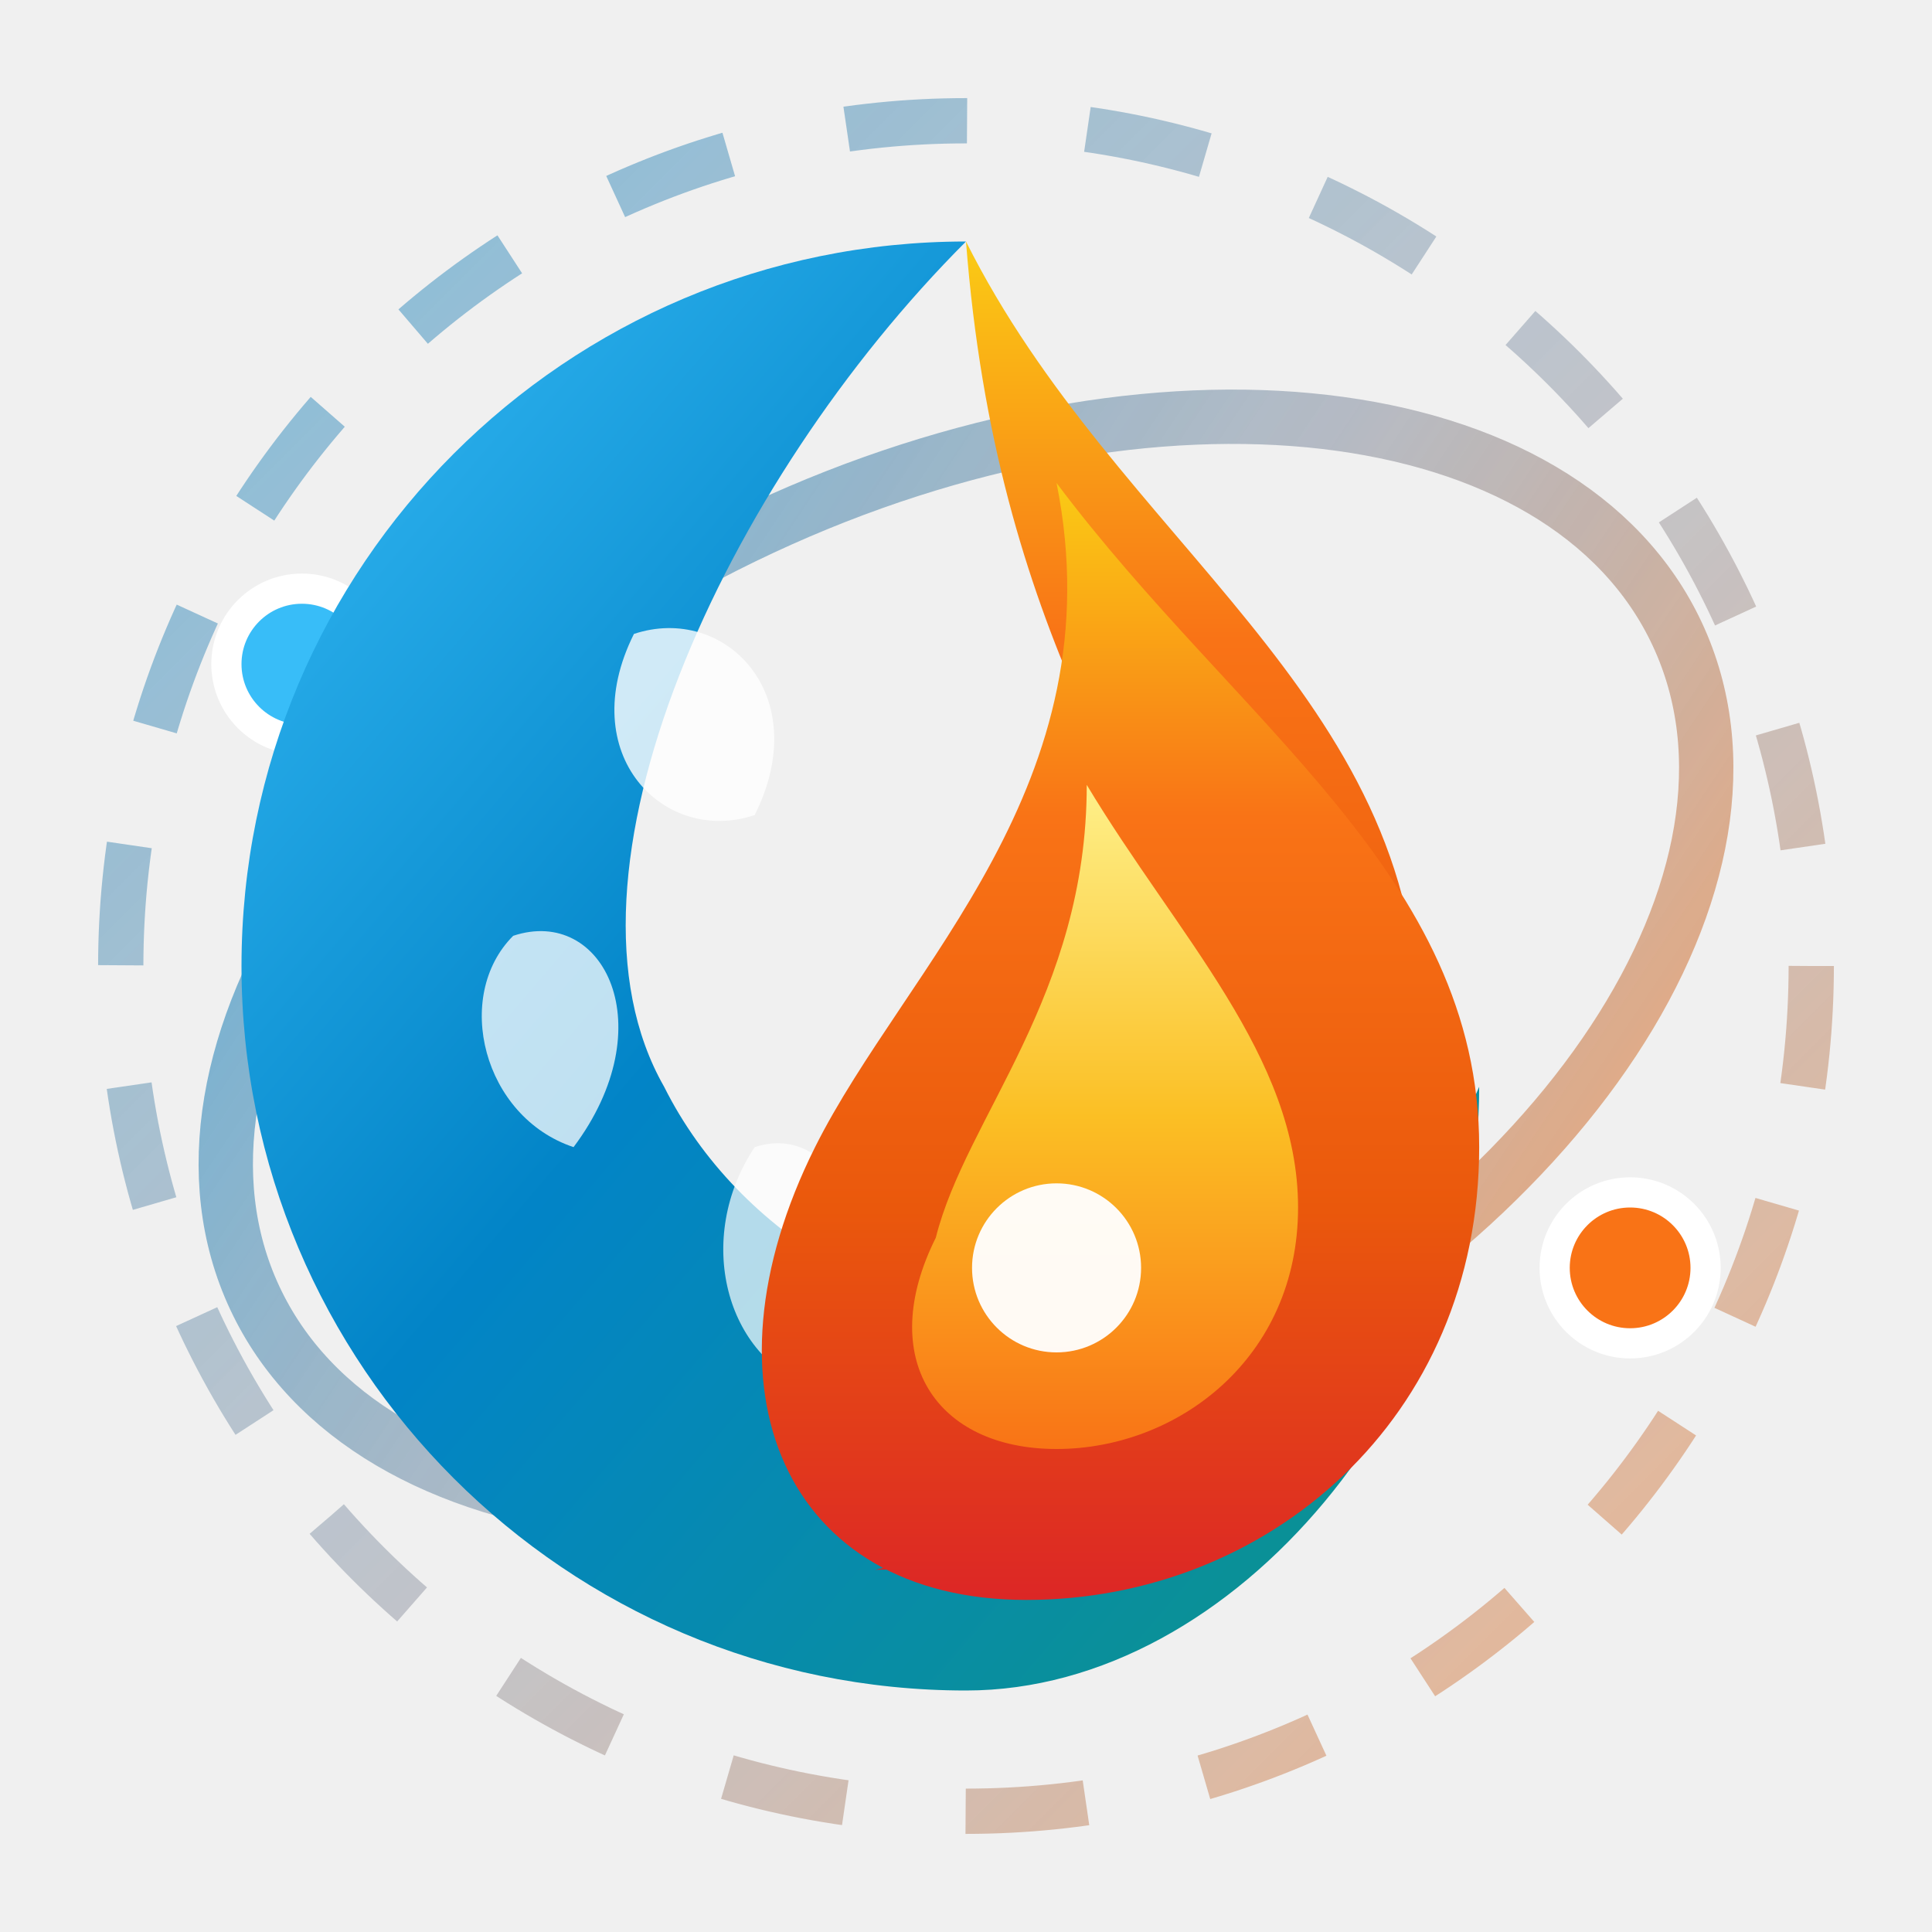
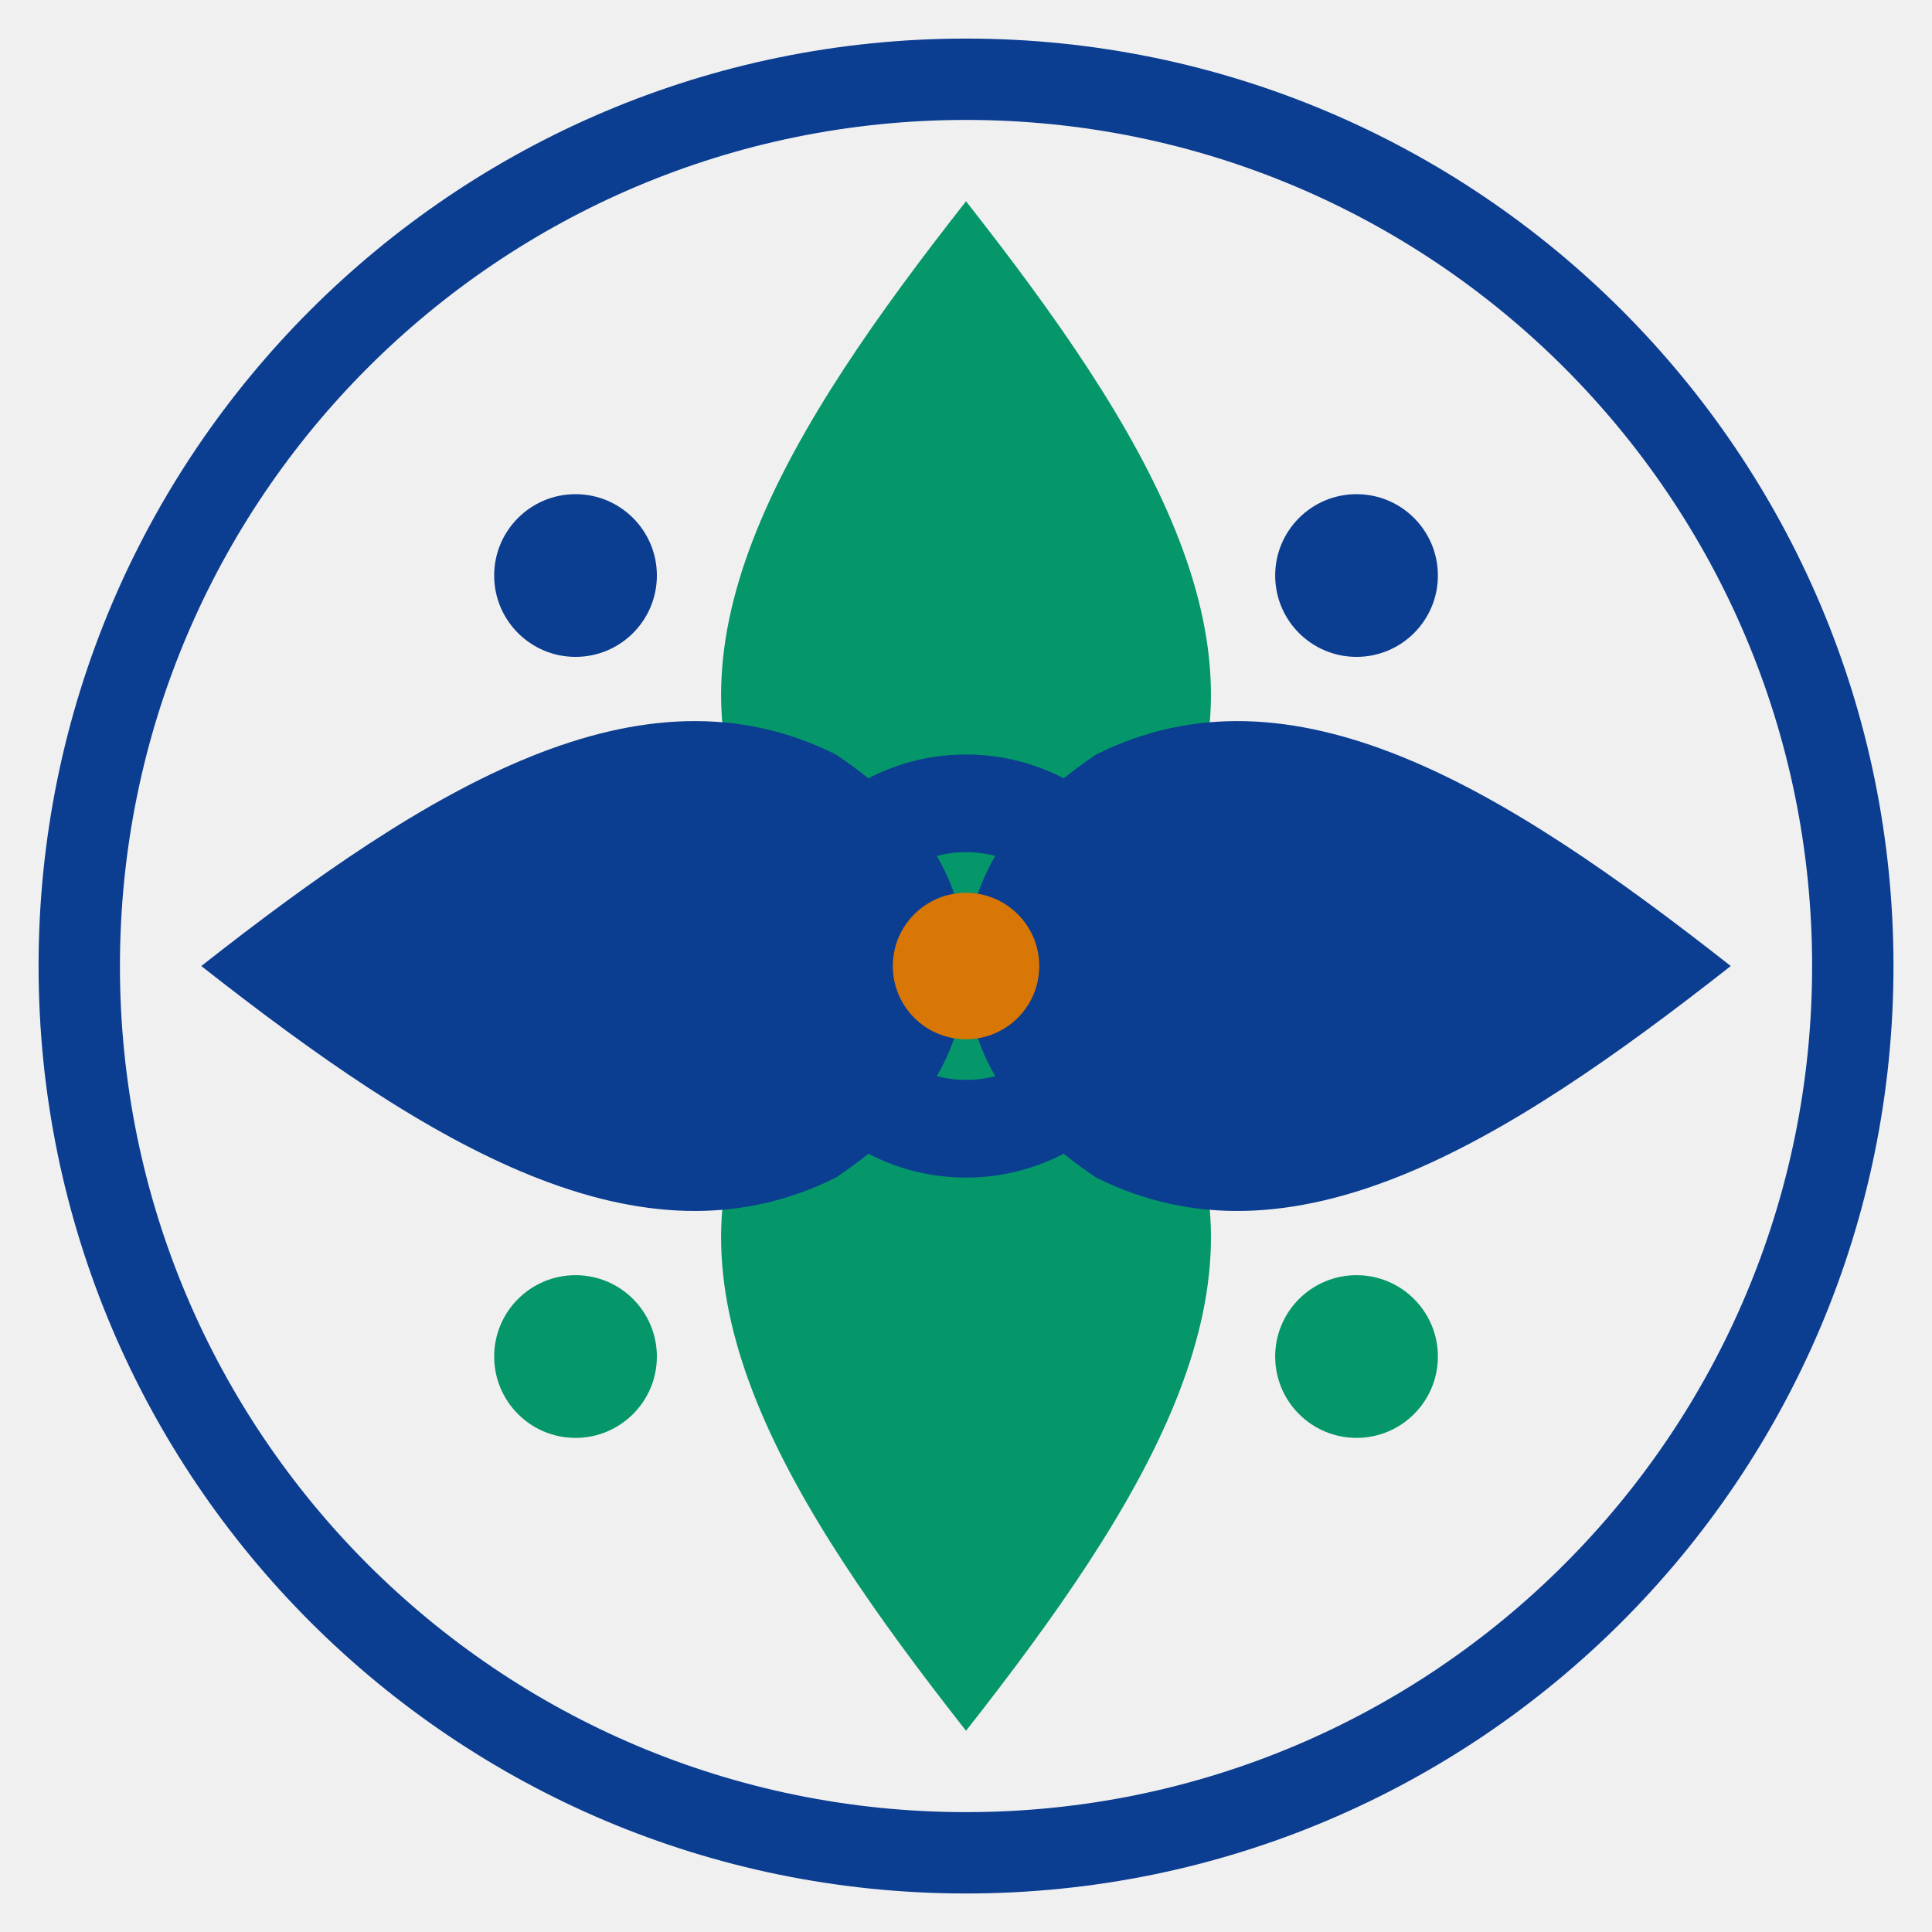
- <svg xmlns="http://www.w3.org/2000/svg" viewBox="0 0 64 64" width="64" height="64" fill="none">
-   <defs>
-     <linearGradient id="earthGrad" x1="0%" y1="0%" x2="100%" y2="100%">
-       <stop offset="0%" stop-color="#38bdf8" />
-       <stop offset="45%" stop-color="#0284c7" />
-       <stop offset="100%" stop-color="#0d9488" />
-     </linearGradient>
-     <linearGradient id="flameGrad" x1="0%" y1="100%" x2="0%" y2="0%">
-       <stop offset="0%" stop-color="#dc2626" />
-       <stop offset="35%" stop-color="#ea580c" />
-       <stop offset="70%" stop-color="#f97316" />
-       <stop offset="100%" stop-color="#facc15" />
-     </linearGradient>
-     <linearGradient id="coreGrad" x1="0%" y1="100%" x2="0%" y2="0%">
-       <stop offset="0%" stop-color="#f97316" />
-       <stop offset="50%" stop-color="#fbbf24" />
-       <stop offset="100%" stop-color="#fef08a" />
-     </linearGradient>
-     <linearGradient id="orbitRingGrad" x1="0%" y1="0%" x2="100%" y2="100%">
-       <stop offset="0%" stop-color="#0284c7" stop-opacity="0.7" />
-       <stop offset="50%" stop-color="#64748b" stop-opacity="0.5" />
-       <stop offset="100%" stop-color="#f97316" stop-opacity="0.7" />
-     </linearGradient>
-   </defs>
-   <circle cx="32" cy="32" r="28" stroke="url(#orbitRingGrad)" stroke-width="1.5" stroke-dasharray="4 4" opacity="0.7" />
-   <ellipse cx="32" cy="32" rx="26" ry="16" stroke="url(#orbitRingGrad)" stroke-width="1.8" transform="rotate(-25 32 32)" opacity="0.85" />
-   <circle cx="10" cy="22" r="2.5" fill="#38bdf8" stroke="#ffffff" stroke-width="1" />
-   <circle cx="54" cy="42" r="2.5" fill="#f97316" stroke="#ffffff" stroke-width="1" />
-   <path d="M 32 8 A 24 24 0 0 0 32 56 C 41 56 49 46 49 36 C 44 48 27 46 22 36 C 18 29 24 16 32 8 Z" fill="url(#earthGrad)" />
-   <path d="M 21 21 C 24 20 27 23 25 27 C 22 28 19 25 21 21 Z" fill="#ffffff" fill-opacity="0.8" />
-   <path d="M 17 31 C 20 30 22 34 19 38 C 16 37 15 33 17 31 Z" fill="#ffffff" fill-opacity="0.75" />
-   <path d="M 25 38 C 28 37 30 42 27 46 C 24 45 23 41 25 38 Z" fill="#ffffff" fill-opacity="0.7" />
-   <path d="M 32 8 C 37 18 47 23 47 34 C 47 45 38 52 29 52 C 38 50 43 43 41 34 C 38 27 33 21 32 8 Z" fill="url(#flameGrad)" />
-   <path d="M 35 16 C 41 24 49 29 49 38 C 49 47 42 53 34 53 C 26 53 23 46 27 38 C 30 32 37 26 35 16 Z" fill="url(#flameGrad)" />
-   <path d="M 36 26 C 39 31 43 35 43 40 C 43 45 39 48 35 48 C 31 48 29 45 31 41 C 32 37 36 33 36 26 Z" fill="url(#coreGrad)" />
-   <circle cx="35" cy="42" r="2.8" fill="#ffffff" fill-opacity="0.95" />
+ <svg xmlns="http://www.w3.org/2000/svg" viewBox="0 0 256 256" width="256" height="256">
+   <g transform="translate(-9.98 -9.98) scale(1.078)">
+     <path d="M 128,14 A 114,114 0 1 0 128,242 A 114,114 0 1 0 128,14 Z M 128,24 A 104,104 0 1 1 128,232 A 104,104 0 1 1 128,24 Z" fill="#0B3D91" />
+     <g fill-rule="evenodd">
+       <path d="M 128,34 C 150,62 166,88 154,112 C 146,124 137,128 128,128 C 119,128 110,124 102,112 C 90,88 106,62 128,34 Z" fill="#059669" />
+       <path d="M 128,222 C 106,194 90,168 102,144 C 110,132 119,128 128,128 C 137,128 146,132 154,144 C 166,168 150,194 128,222 Z" fill="#059669" />
+       <path d="M 34,128 C 62,106 88,90 112,102 C 124,110 128,119 128,128 C 128,137 124,146 112,154 C 88,166 62,150 34,128 Z" fill="#0B3D91" />
+       <path d="M 222,128 C 194,150 168,166 144,154 C 132,146 128,137 128,128 C 128,119 132,110 144,102 C 168,90 194,106 222,128 Z" fill="#0B3D91" />
+       <circle cx="80" cy="80" r="10" fill="#0B3D91" />
+       <circle cx="176" cy="80" r="10" fill="#0B3D91" />
+       <circle cx="80" cy="176" r="10" fill="#059669" />
+       <circle cx="176" cy="176" r="10" fill="#059669" />
+       <path d="M 128,102 A 26,26 0 1 0 128,154 A 26,26 0 1 0 128,102 Z M 128,114 A 14,14 0 1 1 128,142 A 14,14 0 1 1 128,114 Z" fill="#0B3D91" />
+       <circle cx="128" cy="128" r="9" fill="#D97706" />
+     </g>
+   </g>
</svg>
